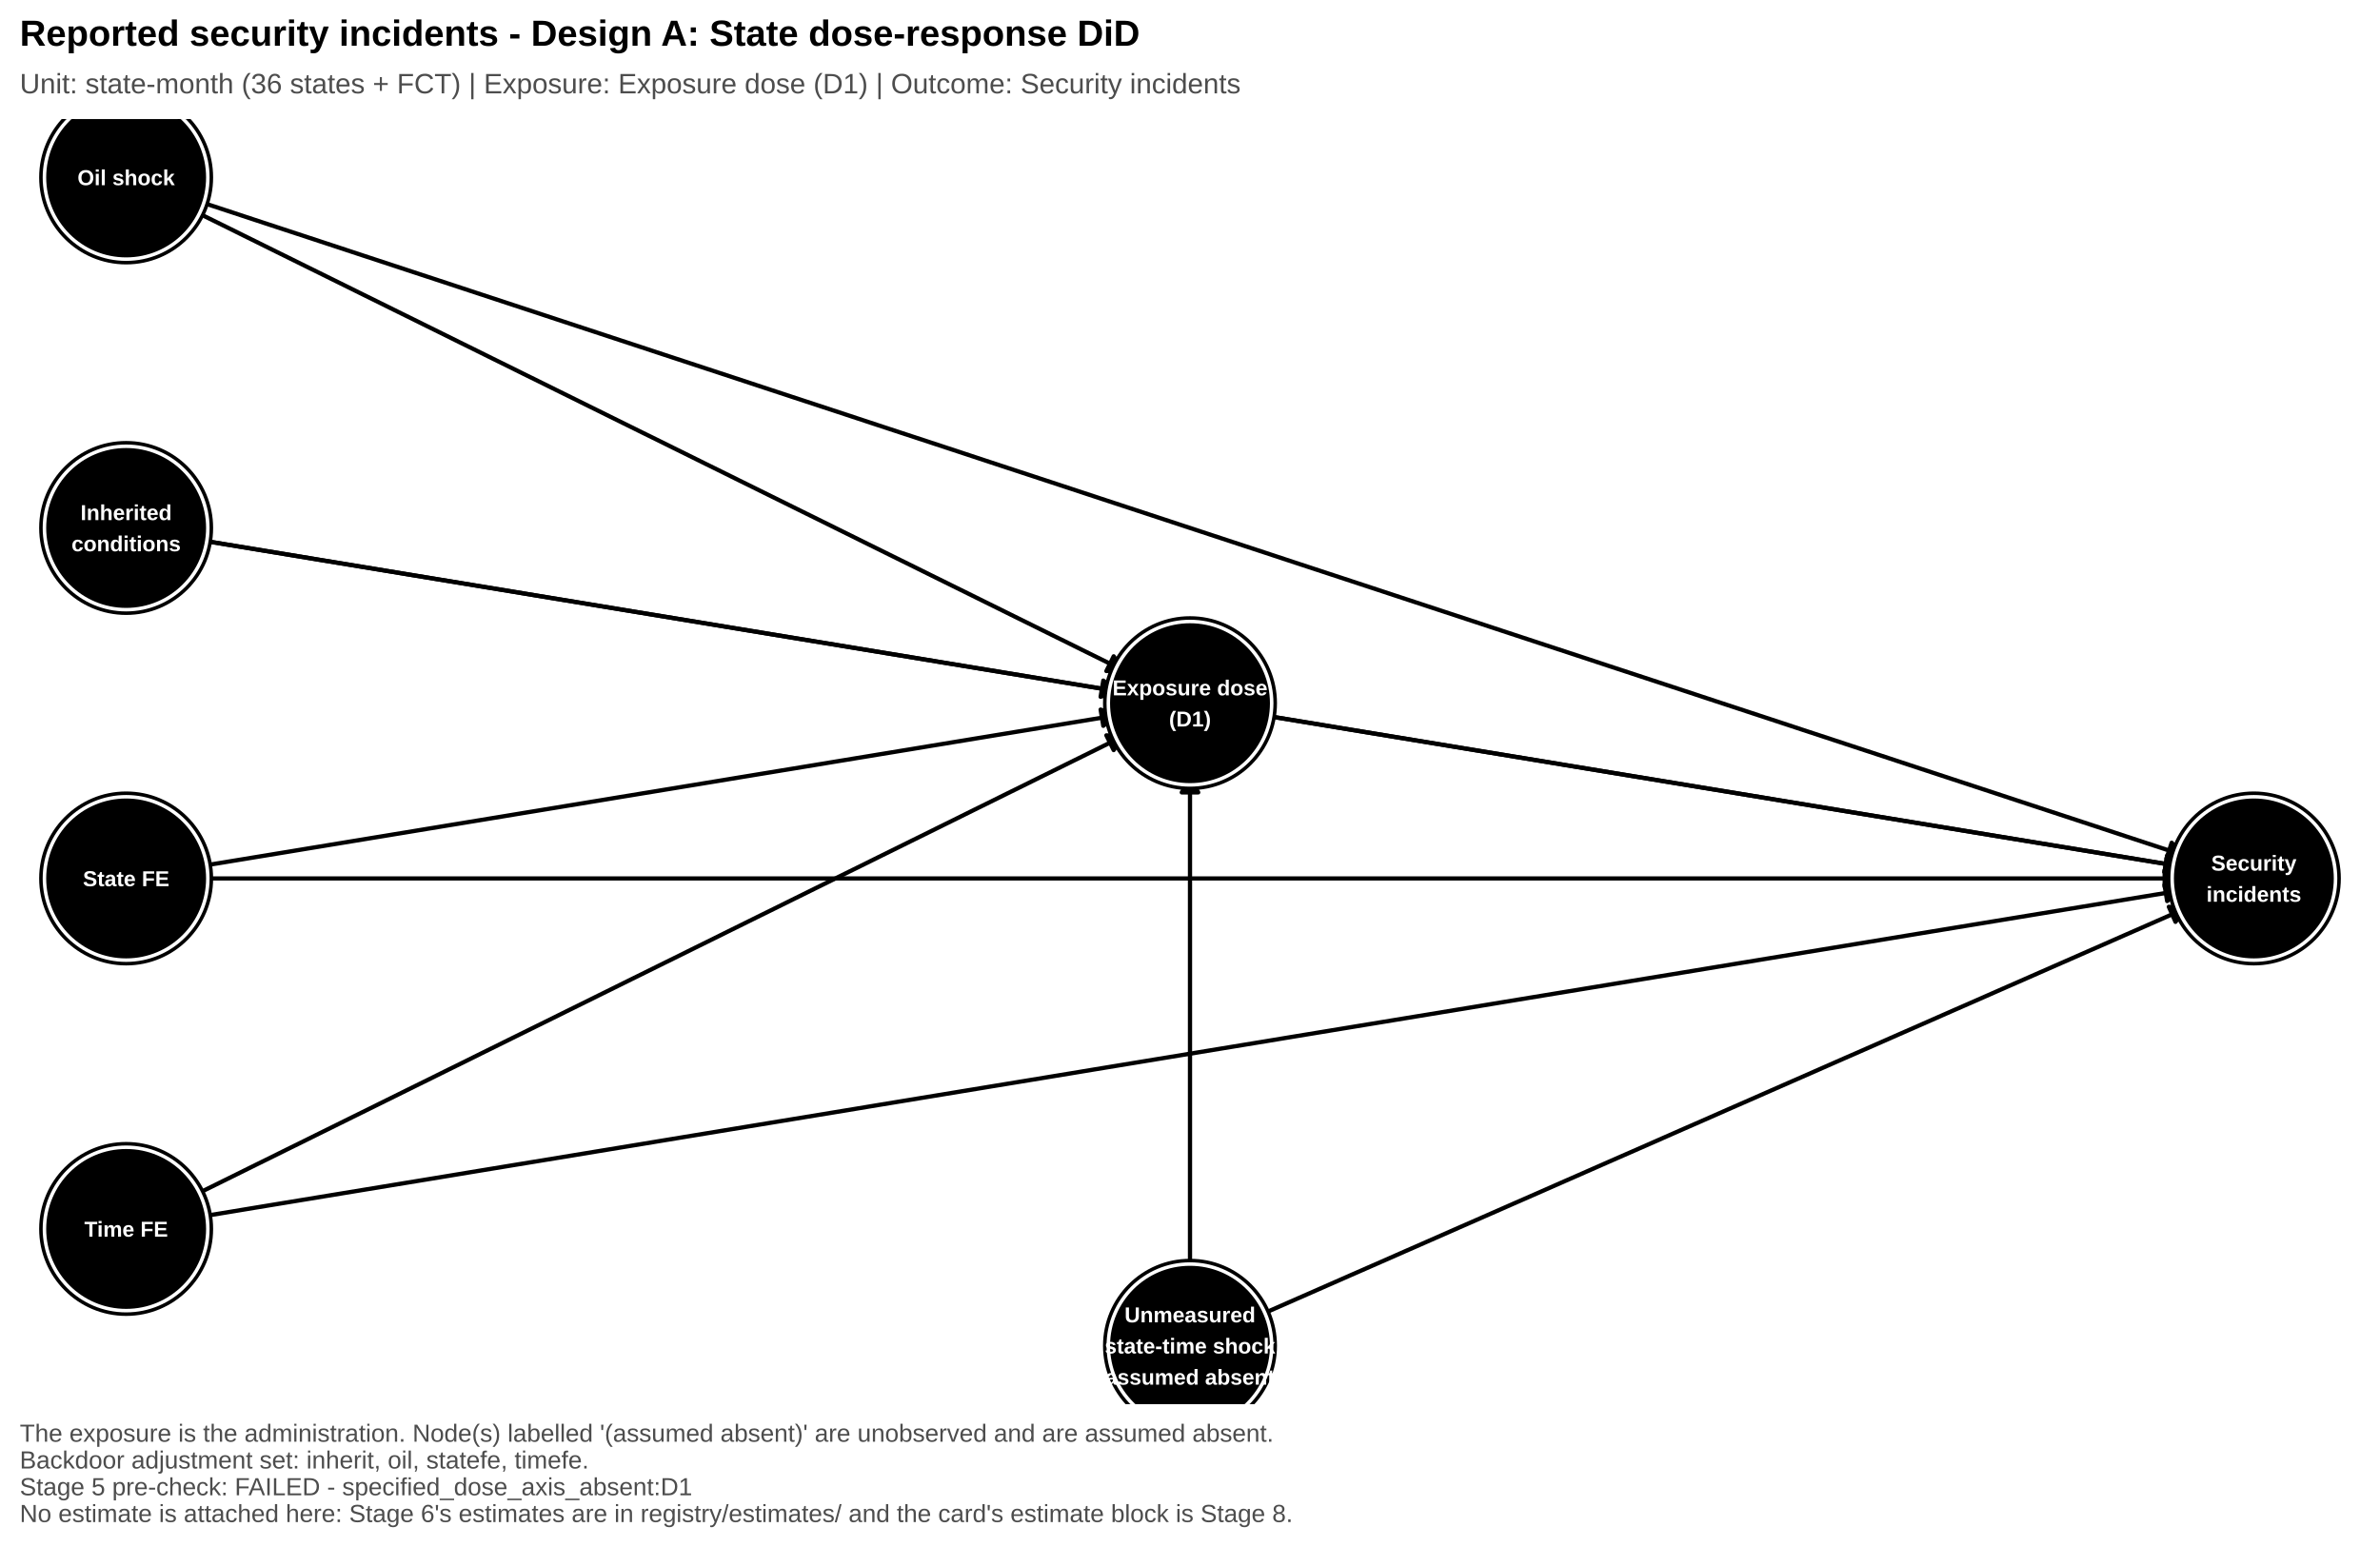
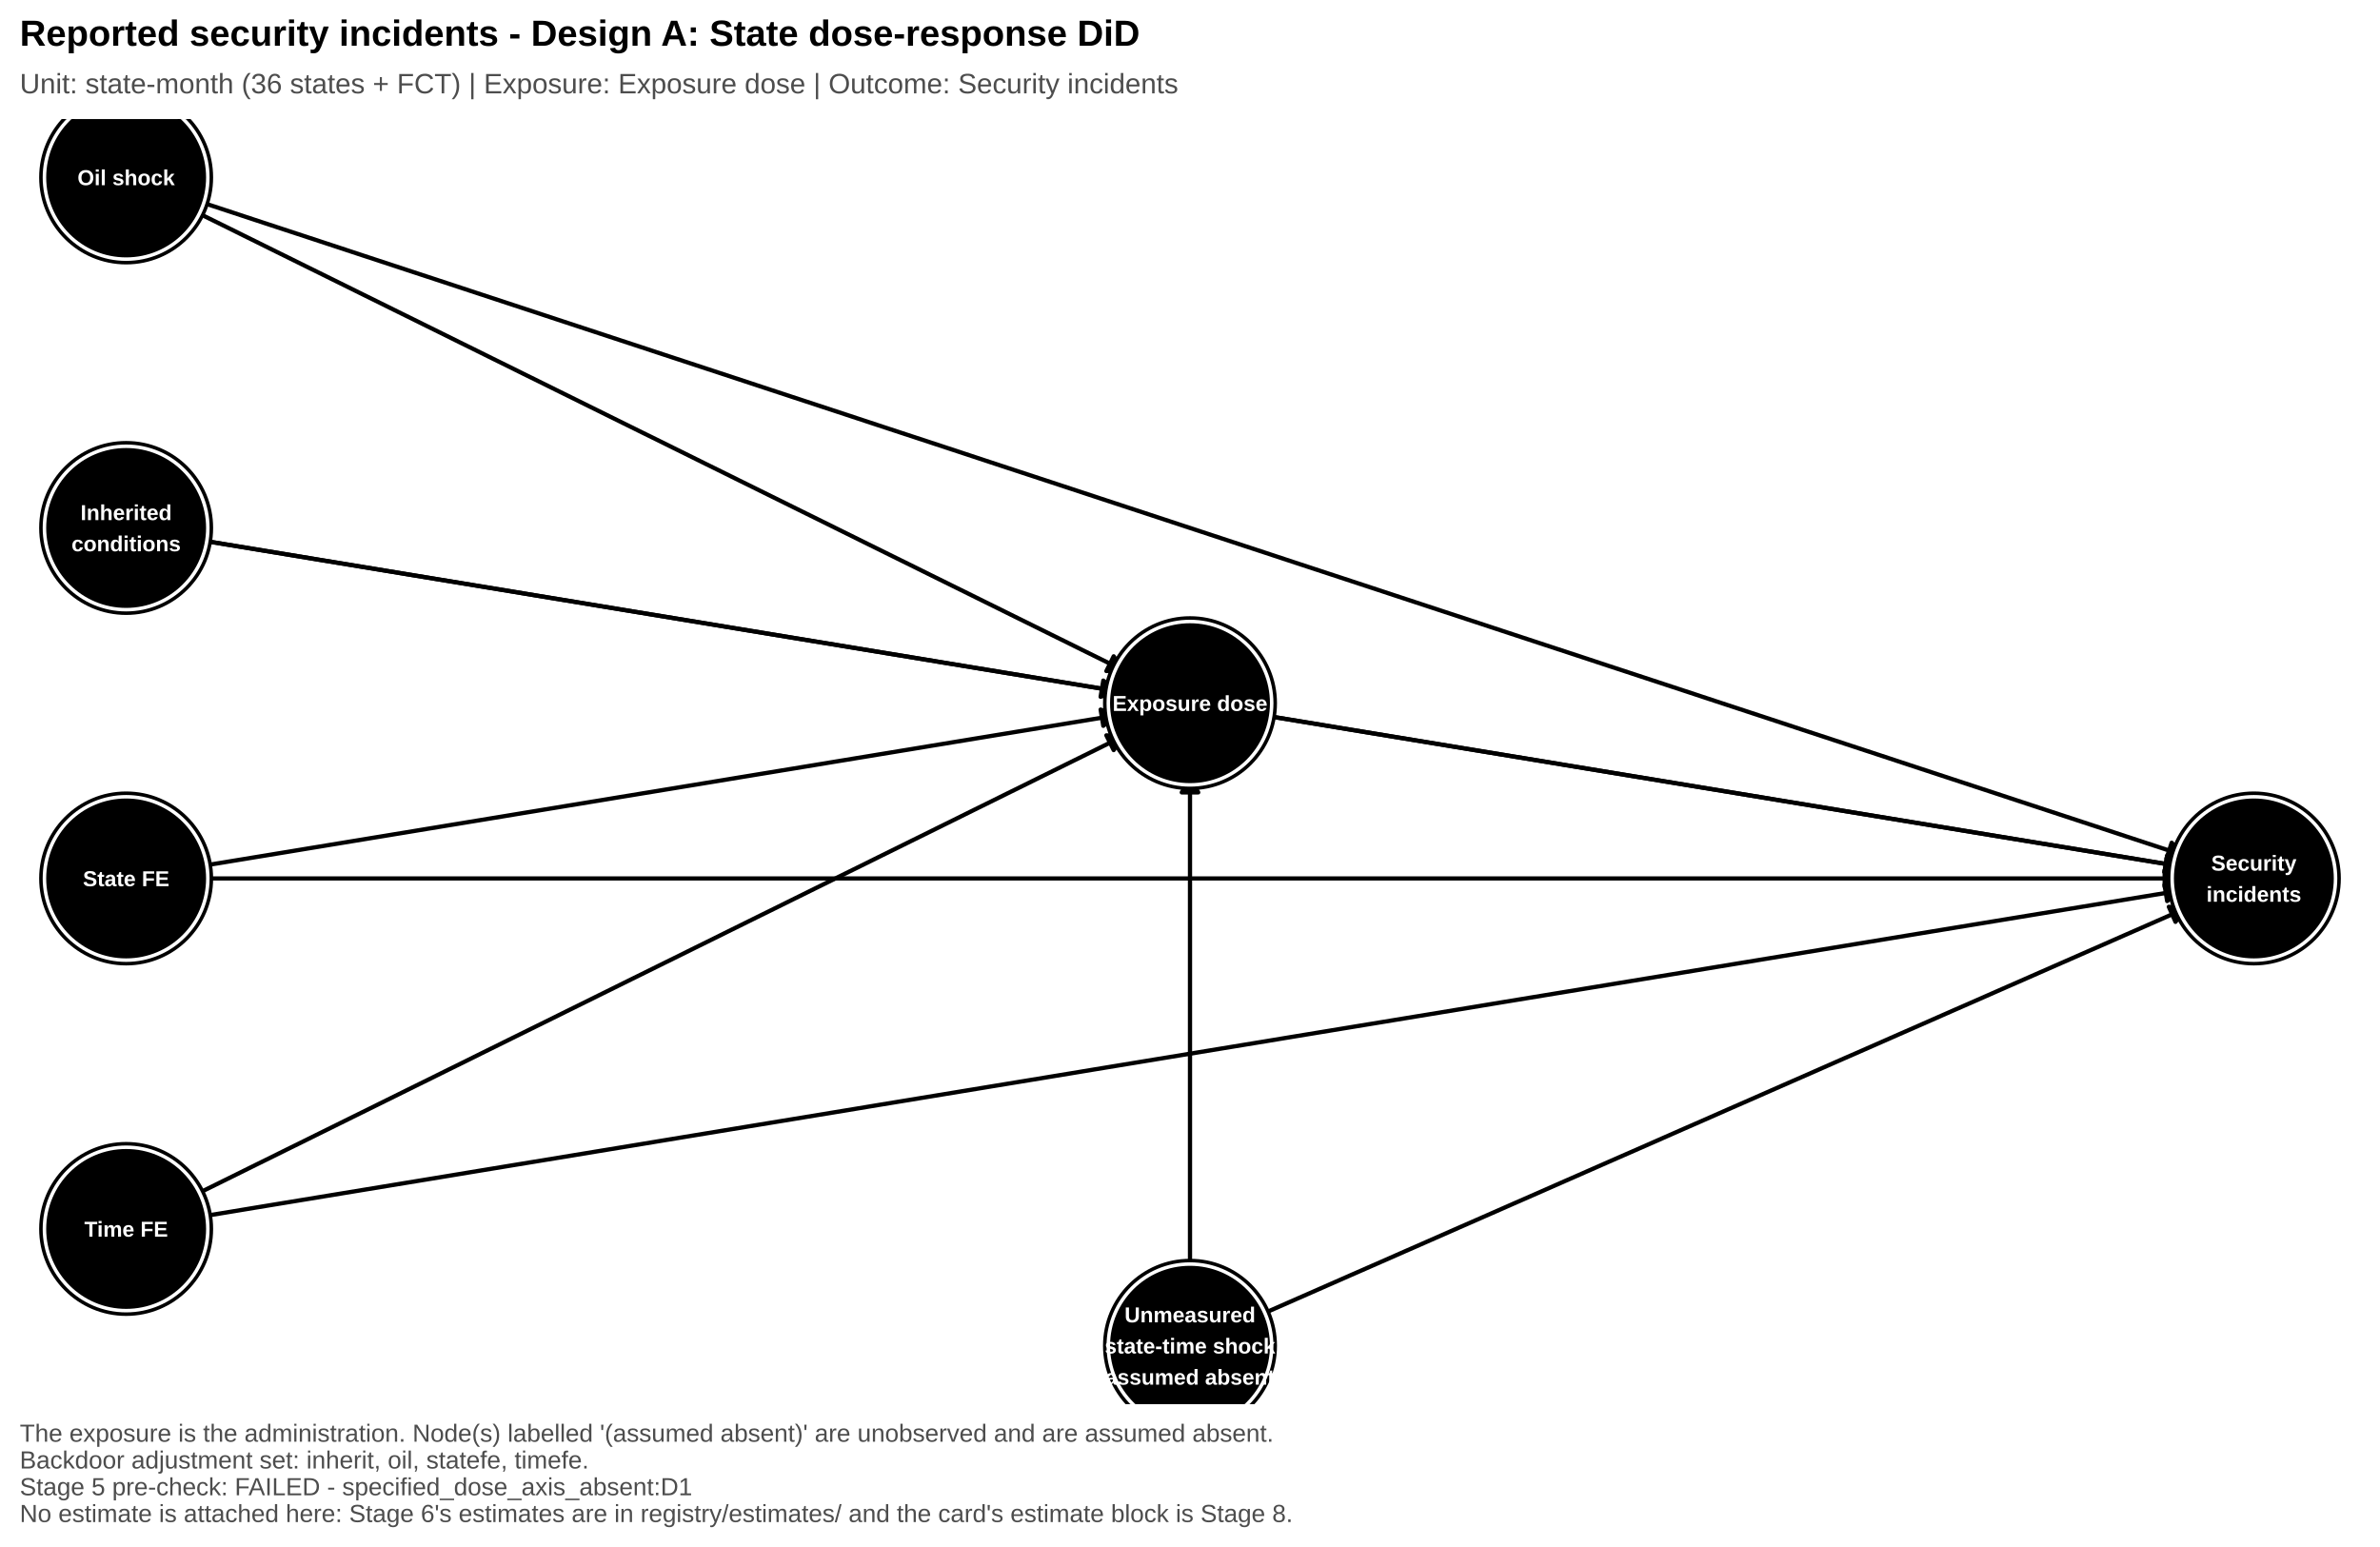
<svg xmlns="http://www.w3.org/2000/svg" width="720.00pt" height="468.00pt" viewBox="0 0 720.00 468.00">
  <g class="svglite">
    <defs>
      <style type="text/css">
    .svglite line, .svglite polyline, .svglite polygon, .svglite path, .svglite rect, .svglite circle {
      fill: none;
      stroke: #000000;
      stroke-linecap: round;
      stroke-linejoin: round;
      stroke-miterlimit: 10.00;
    }
    .svglite text {
      white-space: pre;
    }
    .svglite g.glyphgroup path {
      fill: inherit;
      stroke: none;
    }
  </style>
    </defs>
    <rect width="100%" height="100%" style="stroke: none; fill: #FFFFFF;" />
    <defs>
      <clipPath id="cpMC4wMHw3MjAuMDB8MC4wMHw0NjguMDA=">
        <rect x="0.00" y="0.00" width="720.00" height="468.00" />
      </clipPath>
    </defs>
    <g clip-path="url(#cpMC4wMHw3MjAuMDB8MC4wMHw0NjguMDA=)">
      <rect x="0.00" y="-0" width="720.00" height="468.00" style="stroke-width: 1.16; stroke: none; fill: #FFFFFF;" />
    </g>
    <defs>
      <clipPath id="cpNS45OHw3MTQuMDJ8MzYuMDF8NDI0Ljgw">
        <rect x="5.98" y="36.01" width="708.04" height="388.78" />
      </clipPath>
    </defs>
    <g clip-path="url(#cpNS45OHw3MTQuMDJ8MzYuMDF8NDI0Ljgw)">
      <polyline points="382.38,216.42 382.76,216.48 386.01,217.02 389.26,217.55 392.51,218.09 395.76,218.62 399.01,219.16 402.26,219.69 405.51,220.23 408.76,220.77 412.01,221.30 415.27,221.84 418.52,222.37 421.77,222.91 425.02,223.44 428.27,223.98 431.52,224.51 434.77,225.05 438.02,225.58 441.27,226.12 444.52,226.66 447.77,227.19 451.03,227.73 454.28,228.26 457.53,228.80 460.78,229.33 464.03,229.87 467.28,230.40 470.53,230.94 473.78,231.48 477.03,232.01 480.28,232.55 483.53,233.08 486.78,233.62 490.04,234.15 493.29,234.69 496.54,235.22 499.79,235.76 503.04,236.30 506.29,236.83 509.54,237.37 512.79,237.90 516.04,238.44 519.29,238.97 522.54,239.51 525.80,240.04 529.05,240.58 532.30,241.11 535.55,241.65 538.80,242.19 542.05,242.72 545.30,243.26 548.55,243.79 551.80,244.33 555.05,244.86 558.30,245.40 561.56,245.93 564.81,246.47 568.06,247.01 571.31,247.54 574.56,248.08 577.81,248.61 581.06,249.15 584.31,249.68 587.56,250.22 590.81,250.75 594.06,251.29 597.32,251.83 600.57,252.36 603.82,252.90 607.07,253.43 610.32,253.97 613.57,254.50 616.82,255.04 620.07,255.57 623.32,256.11 626.57,256.64 629.82,257.18 633.08,257.72 636.33,258.25 639.58,258.79 642.83,259.32 646.08,259.86 649.33,260.39 652.58,260.93 655.83,261.46 659.08,262.00 659.46,262.06 " style="stroke-width: 1.28; stroke-linecap: butt;" />
      <polygon points="654.80,263.82 659.46,262.06 655.61,258.90 " style="stroke-width: 1.28; stroke-linecap: butt; fill: #000000;" />
      <polyline points="60.54,163.40 64.17,164.00 70.67,165.07 77.17,166.14 83.67,167.21 90.18,168.28 96.68,169.36 103.18,170.43 109.68,171.50 116.18,172.57 122.68,173.64 129.19,174.71 135.69,175.78 142.19,176.85 148.69,177.92 155.19,178.99 161.70,180.07 168.20,181.14 174.70,182.21 181.20,183.28 187.70,184.35 194.20,185.42 200.71,186.49 207.21,187.56 213.71,188.63 220.21,189.71 226.71,190.78 233.22,191.85 239.72,192.92 246.22,193.99 252.72,195.06 259.22,196.13 265.72,197.20 272.23,198.27 278.73,199.34 285.23,200.42 291.73,201.49 298.23,202.56 304.73,203.63 311.24,204.70 317.74,205.77 324.24,206.84 330.74,207.91 337.24,208.98 343.75,210.05 350.25,211.13 356.75,212.20 363.25,213.27 369.75,214.34 376.25,215.41 382.76,216.48 389.26,217.55 395.76,218.62 402.26,219.69 408.76,220.77 415.27,221.84 421.77,222.91 428.27,223.98 434.77,225.05 441.27,226.12 447.77,227.19 454.28,228.26 460.78,229.33 467.28,230.40 473.78,231.48 480.28,232.55 486.78,233.62 493.29,234.69 499.79,235.76 506.29,236.83 512.79,237.90 519.29,238.97 525.80,240.04 532.30,241.11 538.80,242.19 545.30,243.26 551.80,244.33 558.30,245.40 564.81,246.47 571.31,247.54 577.81,248.61 584.31,249.68 590.81,250.75 597.32,251.83 603.82,252.90 610.32,253.97 616.82,255.04 623.32,256.11 629.82,257.18 636.33,258.25 642.83,259.32 649.33,260.39 655.83,261.46 659.46,262.06 " style="stroke-width: 1.28; stroke-linecap: butt;" />
      <polygon points="654.80,263.82 659.46,262.06 655.61,258.90 " style="stroke-width: 1.28; stroke-linecap: butt; fill: #000000;" />
      <polyline points="60.54,163.40 60.92,163.46 64.17,164.00 67.42,164.54 70.67,165.07 73.92,165.61 77.17,166.14 80.42,166.68 83.67,167.21 86.92,167.75 90.18,168.28 93.43,168.82 96.68,169.36 99.93,169.89 103.18,170.43 106.43,170.96 109.68,171.50 112.93,172.03 116.18,172.57 119.43,173.10 122.68,173.64 125.94,174.18 129.19,174.71 132.44,175.25 135.69,175.78 138.94,176.32 142.19,176.85 145.44,177.39 148.69,177.92 151.94,178.46 155.19,178.99 158.44,179.53 161.70,180.07 164.95,180.60 168.20,181.14 171.45,181.67 174.70,182.21 177.95,182.74 181.20,183.28 184.45,183.81 187.70,184.35 190.95,184.89 194.20,185.42 197.46,185.96 200.71,186.49 203.96,187.03 207.21,187.56 210.46,188.10 213.71,188.63 216.96,189.17 220.21,189.71 223.46,190.24 226.71,190.78 229.96,191.31 233.22,191.85 236.47,192.38 239.72,192.92 242.97,193.45 246.22,193.99 249.47,194.52 252.72,195.06 255.97,195.60 259.22,196.13 262.47,196.67 265.72,197.20 268.97,197.74 272.23,198.27 275.48,198.81 278.73,199.34 281.98,199.88 285.23,200.42 288.48,200.95 291.73,201.49 294.98,202.02 298.23,202.56 301.48,203.09 304.73,203.63 307.99,204.16 311.24,204.70 314.49,205.24 317.74,205.77 320.99,206.31 324.24,206.84 327.49,207.38 330.74,207.91 333.99,208.45 337.24,208.98 337.62,209.05 " style="stroke-width: 1.28; stroke-linecap: butt;" />
      <polygon points="332.96,210.80 337.62,209.05 333.77,205.89 " style="stroke-width: 1.28; stroke-linecap: butt; fill: #000000;" />
      <polyline points="59.70,60.78 64.17,62.25 70.67,64.39 77.17,66.54 83.67,68.68 90.18,70.82 96.68,72.96 103.18,75.10 109.68,77.25 116.18,79.39 122.68,81.53 129.19,83.67 135.69,85.81 142.19,87.96 148.69,90.10 155.19,92.24 161.70,94.38 168.20,96.53 174.70,98.67 181.20,100.81 187.70,102.95 194.20,105.09 200.71,107.24 207.21,109.38 213.71,111.52 220.21,113.66 226.71,115.80 233.22,117.95 239.72,120.09 246.22,122.23 252.72,124.37 259.22,126.51 265.72,128.66 272.23,130.80 278.73,132.94 285.23,135.08 291.73,137.22 298.23,139.37 304.73,141.51 311.24,143.65 317.74,145.79 324.24,147.93 330.74,150.08 337.24,152.22 343.75,154.36 350.25,156.50 356.75,158.65 363.25,160.79 369.75,162.93 376.25,165.07 382.76,167.21 389.26,169.36 395.76,171.50 402.26,173.64 408.76,175.78 415.27,177.92 421.77,180.07 428.27,182.21 434.77,184.35 441.27,186.49 447.77,188.63 454.28,190.78 460.78,192.92 467.28,195.06 473.78,197.20 480.28,199.34 486.78,201.49 493.29,203.63 499.79,205.77 506.29,207.91 512.79,210.05 519.29,212.20 525.80,214.34 532.30,216.48 538.80,218.62 545.30,220.77 551.80,222.91 558.30,225.05 564.81,227.19 571.31,229.33 577.81,231.48 584.31,233.62 590.81,235.76 597.32,237.90 603.82,240.04 610.32,242.19 616.82,244.33 623.32,246.47 629.82,248.61 636.33,250.75 642.83,252.90 649.33,255.04 655.83,257.18 660.30,258.65 " style="stroke-width: 1.28; stroke-linecap: butt;" />
      <polygon points="655.42,259.67 660.30,258.65 656.98,254.94 " style="stroke-width: 1.28; stroke-linecap: butt; fill: #000000;" />
      <polyline points="58.49,63.73 60.92,64.93 64.17,66.54 67.42,68.14 70.67,69.75 73.92,71.36 77.17,72.96 80.42,74.57 83.67,76.18 86.92,77.78 90.18,79.39 93.43,81.00 96.68,82.60 99.93,84.21 103.18,85.81 106.43,87.42 109.68,89.03 112.93,90.63 116.18,92.24 119.43,93.85 122.68,95.45 125.94,97.06 129.19,98.67 132.44,100.27 135.69,101.88 138.94,103.49 142.19,105.09 145.44,106.70 148.69,108.31 151.94,109.91 155.19,111.52 158.44,113.13 161.70,114.73 164.95,116.34 168.20,117.95 171.45,119.55 174.70,121.16 177.95,122.77 181.20,124.37 184.45,125.98 187.70,127.59 190.95,129.19 194.20,130.80 197.46,132.40 200.71,134.01 203.96,135.62 207.21,137.22 210.46,138.83 213.71,140.44 216.96,142.04 220.21,143.65 223.46,145.26 226.71,146.86 229.96,148.47 233.22,150.08 236.47,151.68 239.72,153.29 242.97,154.90 246.22,156.50 249.47,158.11 252.72,159.72 255.97,161.32 259.22,162.93 262.47,164.54 265.72,166.14 268.97,167.75 272.23,169.36 275.48,170.96 278.73,172.57 281.98,174.18 285.23,175.78 288.48,177.39 291.73,178.99 294.98,180.60 298.23,182.21 301.48,183.81 304.73,185.42 307.99,187.03 311.24,188.63 314.49,190.24 317.74,191.85 320.99,193.45 324.24,195.06 327.49,196.67 330.74,198.27 333.99,199.88 337.24,201.49 339.67,202.69 " style="stroke-width: 1.28; stroke-linecap: butt;" />
      <polygon points="334.70,203.01 339.67,202.69 336.91,198.54 " style="stroke-width: 1.28; stroke-linecap: butt; fill: #000000;" />
      <polyline points="60.84,265.75 64.17,265.75 70.67,265.75 77.17,265.75 83.67,265.75 90.18,265.75 96.68,265.75 103.18,265.75 109.68,265.75 116.18,265.75 122.68,265.75 129.19,265.75 135.69,265.75 142.19,265.75 148.69,265.75 155.19,265.75 161.70,265.75 168.20,265.75 174.70,265.75 181.20,265.75 187.70,265.75 194.20,265.75 200.71,265.75 207.21,265.75 213.71,265.75 220.21,265.75 226.71,265.75 233.22,265.75 239.72,265.75 246.22,265.75 252.72,265.75 259.22,265.75 265.72,265.75 272.23,265.75 278.73,265.75 285.23,265.75 291.73,265.75 298.23,265.75 304.73,265.75 311.24,265.75 317.74,265.75 324.24,265.75 330.74,265.75 337.24,265.75 343.75,265.75 350.25,265.75 356.75,265.75 363.25,265.75 369.75,265.75 376.25,265.75 382.76,265.75 389.26,265.75 395.76,265.75 402.26,265.75 408.76,265.75 415.27,265.75 421.77,265.75 428.27,265.75 434.77,265.75 441.27,265.75 447.77,265.75 454.28,265.75 460.78,265.75 467.28,265.75 473.78,265.75 480.28,265.75 486.78,265.75 493.29,265.75 499.79,265.75 506.29,265.75 512.79,265.75 519.29,265.75 525.80,265.75 532.30,265.75 538.80,265.75 545.30,265.75 551.80,265.75 558.30,265.75 564.81,265.75 571.31,265.75 577.81,265.75 584.31,265.75 590.81,265.75 597.32,265.75 603.82,265.75 610.32,265.75 616.82,265.75 623.32,265.75 629.82,265.75 636.33,265.75 642.83,265.75 649.33,265.75 655.83,265.75 659.16,265.75 " style="stroke-width: 1.28; stroke-linecap: butt;" />
      <polygon points="654.85,268.24 659.16,265.75 654.85,263.26 " style="stroke-width: 1.28; stroke-linecap: butt; fill: #000000;" />
      <polyline points="60.54,262.06 60.92,262.00 64.17,261.46 67.42,260.93 70.67,260.39 73.92,259.86 77.17,259.32 80.42,258.79 83.67,258.25 86.92,257.72 90.18,257.18 93.43,256.64 96.68,256.11 99.93,255.57 103.18,255.04 106.43,254.50 109.68,253.97 112.93,253.43 116.18,252.90 119.43,252.36 122.68,251.83 125.94,251.29 129.19,250.75 132.44,250.22 135.69,249.68 138.94,249.15 142.19,248.61 145.44,248.08 148.69,247.54 151.94,247.01 155.19,246.47 158.44,245.93 161.70,245.40 164.95,244.86 168.20,244.33 171.45,243.79 174.70,243.26 177.95,242.72 181.20,242.19 184.45,241.65 187.70,241.11 190.95,240.58 194.20,240.04 197.46,239.51 200.71,238.97 203.96,238.44 207.21,237.90 210.46,237.37 213.71,236.83 216.96,236.30 220.21,235.76 223.46,235.22 226.71,234.69 229.96,234.15 233.22,233.62 236.47,233.08 239.72,232.55 242.97,232.01 246.22,231.48 249.47,230.94 252.72,230.40 255.97,229.87 259.22,229.33 262.47,228.80 265.72,228.26 268.97,227.73 272.23,227.19 275.48,226.66 278.73,226.12 281.98,225.58 285.23,225.05 288.48,224.51 291.73,223.98 294.98,223.44 298.23,222.91 301.48,222.37 304.73,221.84 307.99,221.30 311.24,220.77 314.49,220.23 317.74,219.69 320.99,219.16 324.24,218.62 327.49,218.09 330.74,217.55 333.99,217.02 337.24,216.48 337.62,216.42 " style="stroke-width: 1.28; stroke-linecap: butt;" />
      <polygon points="333.77,219.58 337.62,216.42 332.96,214.66 " style="stroke-width: 1.28; stroke-linecap: butt; fill: #000000;" />
      <polyline points="60.54,368.09 64.17,367.50 70.67,366.43 77.17,365.35 83.67,364.28 90.18,363.21 96.68,362.14 103.18,361.07 109.68,360.00 116.18,358.93 122.68,357.86 129.19,356.79 135.69,355.72 142.19,354.64 148.69,353.57 155.19,352.50 161.70,351.43 168.20,350.36 174.70,349.29 181.20,348.22 187.70,347.15 194.20,346.08 200.71,345.00 207.21,343.93 213.71,342.86 220.21,341.79 226.71,340.72 233.22,339.65 239.72,338.58 246.22,337.51 252.72,336.44 259.22,335.37 265.72,334.29 272.23,333.22 278.73,332.15 285.23,331.08 291.73,330.01 298.23,328.94 304.73,327.87 311.24,326.80 317.74,325.73 324.24,324.66 330.74,323.58 337.24,322.51 343.75,321.44 350.25,320.37 356.75,319.30 363.25,318.23 369.75,317.16 376.25,316.09 382.76,315.02 389.26,313.94 395.76,312.87 402.26,311.80 408.76,310.73 415.27,309.66 421.77,308.59 428.27,307.52 434.77,306.45 441.27,305.38 447.77,304.31 454.28,303.23 460.78,302.16 467.28,301.09 473.78,300.02 480.28,298.95 486.78,297.88 493.29,296.81 499.79,295.74 506.29,294.67 512.79,293.60 519.29,292.52 525.80,291.45 532.30,290.38 538.80,289.31 545.30,288.24 551.80,287.17 558.30,286.10 564.81,285.03 571.31,283.96 577.81,282.88 584.31,281.81 590.81,280.74 597.32,279.67 603.82,278.60 610.32,277.53 616.82,276.46 623.32,275.39 629.82,274.32 636.33,273.25 642.83,272.17 649.33,271.10 655.83,270.03 659.46,269.43 " style="stroke-width: 1.28; stroke-linecap: butt;" />
      <polygon points="655.61,272.59 659.46,269.43 654.80,267.68 " style="stroke-width: 1.28; stroke-linecap: butt; fill: #000000;" />
      <polyline points="58.49,361.73 60.92,360.53 64.17,358.93 67.42,357.32 70.67,355.72 73.92,354.11 77.17,352.50 80.42,350.90 83.67,349.29 86.92,347.68 90.18,346.08 93.43,344.47 96.68,342.86 99.93,341.26 103.18,339.65 106.43,338.04 109.68,336.44 112.93,334.83 116.18,333.22 119.43,331.62 122.68,330.01 125.94,328.40 129.19,326.80 132.44,325.19 135.69,323.58 138.94,321.98 142.19,320.37 145.44,318.76 148.69,317.16 151.94,315.55 155.19,313.94 158.44,312.34 161.70,310.73 164.95,309.13 168.20,307.52 171.45,305.91 174.70,304.31 177.95,302.70 181.20,301.09 184.45,299.49 187.70,297.88 190.95,296.27 194.20,294.67 197.46,293.06 200.71,291.45 203.96,289.85 207.21,288.24 210.46,286.63 213.71,285.03 216.96,283.42 220.21,281.81 223.46,280.21 226.71,278.60 229.96,276.99 233.22,275.39 236.47,273.78 239.72,272.17 242.97,270.57 246.22,268.96 249.47,267.36 252.72,265.75 255.97,264.14 259.22,262.54 262.47,260.93 265.72,259.32 268.97,257.72 272.23,256.11 275.48,254.50 278.73,252.90 281.98,251.29 285.23,249.68 288.48,248.08 291.73,246.47 294.98,244.86 298.23,243.26 301.48,241.65 304.73,240.04 307.99,238.44 311.24,236.83 314.49,235.22 317.74,233.62 320.99,232.01 324.24,230.40 327.49,228.80 330.74,227.19 333.99,225.58 337.24,223.98 339.67,222.78 " style="stroke-width: 1.28; stroke-linecap: butt;" />
      <polygon points="336.91,226.92 339.67,222.78 334.70,222.46 " style="stroke-width: 1.28; stroke-linecap: butt; fill: #000000;" />
      <polyline points="380.76,398.00 382.76,397.13 386.01,395.70 389.26,394.27 392.51,392.84 395.76,391.42 399.01,389.99 402.26,388.56 405.51,387.13 408.76,385.70 412.01,384.28 415.27,382.85 418.52,381.42 421.77,379.99 425.02,378.56 428.27,377.14 431.52,375.71 434.77,374.28 438.02,372.85 441.27,371.42 444.52,370.00 447.77,368.57 451.03,367.14 454.28,365.71 457.53,364.28 460.78,362.86 464.03,361.43 467.28,360.00 470.53,358.57 473.78,357.14 477.03,355.72 480.28,354.29 483.53,352.86 486.78,351.43 490.04,350.00 493.29,348.58 496.54,347.15 499.79,345.72 503.04,344.29 506.29,342.86 509.54,341.43 512.79,340.01 516.04,338.58 519.29,337.15 522.54,335.72 525.80,334.29 529.05,332.87 532.30,331.44 535.55,330.01 538.80,328.58 542.05,327.15 545.30,325.73 548.55,324.30 551.80,322.87 555.05,321.44 558.30,320.01 561.56,318.59 564.81,317.16 568.06,315.73 571.31,314.30 574.56,312.87 577.81,311.45 581.06,310.02 584.31,308.59 587.56,307.16 590.81,305.73 594.06,304.31 597.32,302.88 600.57,301.45 603.82,300.02 607.07,298.59 610.32,297.17 613.57,295.74 616.82,294.31 620.07,292.88 623.32,291.45 626.57,290.03 629.82,288.60 633.08,287.17 636.33,285.74 639.58,284.31 642.83,282.88 646.08,281.46 649.33,280.03 652.58,278.60 655.83,277.17 659.08,275.74 661.08,274.87 " style="stroke-width: 1.28; stroke-linecap: butt;" />
      <polygon points="658.13,278.88 661.08,274.87 656.12,274.32 " style="stroke-width: 1.28; stroke-linecap: butt; fill: #000000;" />
      <polyline points="360.00,384.45 360.00,383.56 360.00,381.60 360.00,379.63 360.00,377.67 360.00,375.71 360.00,373.74 360.00,371.78 360.00,369.82 360.00,367.85 360.00,365.89 360.00,363.93 360.00,361.96 360.00,360.00 360.00,358.04 360.00,356.07 360.00,354.11 360.00,352.15 360.00,350.18 360.00,348.22 360.00,346.25 360.00,344.29 360.00,342.33 360.00,340.36 360.00,338.40 360.00,336.44 360.00,334.47 360.00,332.51 360.00,330.55 360.00,328.58 360.00,326.62 360.00,324.66 360.00,322.69 360.00,320.73 360.00,318.76 360.00,316.80 360.00,314.84 360.00,312.87 360.00,310.91 360.00,308.95 360.00,306.98 360.00,305.02 360.00,303.06 360.00,301.09 360.00,299.13 360.00,297.17 360.00,295.20 360.00,293.24 360.00,291.27 360.00,289.31 360.00,287.35 360.00,285.38 360.00,283.42 360.00,281.46 360.00,279.49 360.00,277.53 360.00,275.57 360.00,273.60 360.00,271.64 360.00,269.68 360.00,267.71 360.00,265.75 360.00,263.78 360.00,261.82 360.00,259.86 360.00,257.89 360.00,255.93 360.00,253.97 360.00,252.00 360.00,250.04 360.00,248.08 360.00,246.11 360.00,244.15 360.00,242.19 360.00,240.22 360.00,238.26 360.00,236.30 360.00,235.41 " style="stroke-width: 1.28; stroke-linecap: butt;" />
      <polygon points="362.49,239.72 360.00,235.41 357.51,239.72 " style="stroke-width: 1.28; stroke-linecap: butt; fill: #000000;" />
      <circle cx="681.84" cy="265.75" r="25.96" style="stroke-width: 0.71; fill: #000000;" />
      <circle cx="360.00" cy="212.73" r="25.96" style="stroke-width: 0.71; fill: #000000;" />
      <circle cx="38.16" cy="159.72" r="25.96" style="stroke-width: 0.71; fill: #000000;" />
      <circle cx="38.16" cy="53.68" r="25.96" style="stroke-width: 0.71; fill: #000000;" />
      <circle cx="38.16" cy="265.75" r="25.96" style="stroke-width: 0.71; fill: #000000;" />
      <circle cx="38.16" cy="371.78" r="25.96" style="stroke-width: 0.71; fill: #000000;" />
      <circle cx="360.00" cy="407.12" r="25.96" style="stroke-width: 0.71; fill: #000000;" />
      <circle cx="681.84" cy="265.75" r="24.89" style="stroke-width: 0.71; stroke: #FFFFFF; fill: #FFFFFF;" />
      <circle cx="360.00" cy="212.73" r="24.89" style="stroke-width: 0.71; stroke: #FFFFFF; fill: #FFFFFF;" />
      <circle cx="38.16" cy="159.72" r="24.89" style="stroke-width: 0.71; stroke: #FFFFFF; fill: #FFFFFF;" />
      <circle cx="38.16" cy="53.68" r="24.89" style="stroke-width: 0.71; stroke: #FFFFFF; fill: #FFFFFF;" />
      <circle cx="38.16" cy="265.75" r="24.89" style="stroke-width: 0.71; stroke: #FFFFFF; fill: #FFFFFF;" />
      <circle cx="38.16" cy="371.78" r="24.89" style="stroke-width: 0.71; stroke: #FFFFFF; fill: #FFFFFF;" />
      <circle cx="360.00" cy="407.12" r="24.89" style="stroke-width: 0.71; stroke: #FFFFFF; fill: #FFFFFF;" />
      <circle cx="681.84" cy="265.75" r="23.83" style="stroke-width: 0.71; fill: #000000;" />
      <circle cx="360.00" cy="212.73" r="23.83" style="stroke-width: 0.71; fill: #000000;" />
      <circle cx="38.16" cy="159.72" r="23.83" style="stroke-width: 0.71; fill: #000000;" />
      <circle cx="38.16" cy="53.68" r="23.83" style="stroke-width: 0.71; fill: #000000;" />
      <circle cx="38.16" cy="265.75" r="23.83" style="stroke-width: 0.71; fill: #000000;" />
      <circle cx="38.16" cy="371.78" r="23.83" style="stroke-width: 0.71; fill: #000000;" />
      <circle cx="360.00" cy="407.12" r="23.83" style="stroke-width: 0.71; fill: #000000;" />
      <text x="681.84" y="263.38" text-anchor="middle" style="font-size: 6.54px; font-weight: bold;fill: #FFFFFF; font-family: &quot;Arial&quot;;" textLength="25.75px" lengthAdjust="spacingAndGlyphs">Security</text>
      <text x="681.84" y="272.80" text-anchor="middle" style="font-size: 6.54px; font-weight: bold;fill: #FFFFFF; font-family: &quot;Arial&quot;;" textLength="28.62px" lengthAdjust="spacingAndGlyphs">incidents</text>
-       <text x="360.00" y="210.36" text-anchor="middle" style="font-size: 6.54px; font-weight: bold;fill: #FFFFFF; font-family: &quot;Arial&quot;;" textLength="46.77px" lengthAdjust="spacingAndGlyphs">Exposure dose</text>
-       <text x="360.00" y="219.78" text-anchor="middle" style="font-size: 6.54px; font-weight: bold;fill: #FFFFFF; font-family: &quot;Arial&quot;;" textLength="12.69px" lengthAdjust="spacingAndGlyphs">(D1)</text>
+       <text x="360.00" y="215.07" text-anchor="middle" style="font-size: 6.54px; font-weight: bold;fill: #FFFFFF; font-family: &quot;Arial&quot;;" textLength="46.77px" lengthAdjust="spacingAndGlyphs">Exposure dose</text>
      <text x="38.16" y="157.34" text-anchor="middle" style="font-size: 6.54px; font-weight: bold;fill: #FFFFFF; font-family: &quot;Arial&quot;;" textLength="27.55px" lengthAdjust="spacingAndGlyphs">Inherited</text>
      <text x="38.16" y="166.77" text-anchor="middle" style="font-size: 6.54px; font-weight: bold;fill: #FFFFFF; font-family: &quot;Arial&quot;;" textLength="32.97px" lengthAdjust="spacingAndGlyphs">conditions</text>
      <text x="38.16" y="56.02" text-anchor="middle" style="font-size: 6.54px; font-weight: bold;fill: #FFFFFF; font-family: &quot;Arial&quot;;" textLength="29.36px" lengthAdjust="spacingAndGlyphs">Oil shock</text>
      <text x="38.16" y="268.09" text-anchor="middle" style="font-size: 6.54px; font-weight: bold;fill: #FFFFFF; font-family: &quot;Arial&quot;;" textLength="26.11px" lengthAdjust="spacingAndGlyphs">State FE</text>
      <text x="38.16" y="374.12" text-anchor="middle" style="font-size: 6.54px; font-weight: bold;fill: #FFFFFF; font-family: &quot;Arial&quot;;" textLength="25.27px" lengthAdjust="spacingAndGlyphs">Time FE</text>
      <text x="360.00" y="400.04" text-anchor="middle" style="font-size: 6.54px; font-weight: bold;fill: #FFFFFF; font-family: &quot;Arial&quot;;" textLength="39.53px" lengthAdjust="spacingAndGlyphs">Unmeasured</text>
      <text x="360.00" y="409.46" text-anchor="middle" style="font-size: 6.54px; font-weight: bold;fill: #FFFFFF; font-family: &quot;Arial&quot;;" textLength="51.47px" lengthAdjust="spacingAndGlyphs">state-time shock</text>
      <text x="360.00" y="418.89" text-anchor="middle" style="font-size: 6.54px; font-weight: bold;fill: #FFFFFF; font-family: &quot;Arial&quot;;" textLength="55.45px" lengthAdjust="spacingAndGlyphs">(assumed absent)</text>
    </g>
    <g clip-path="url(#cpMC4wMHw3MjAuMDB8MC4wMHw0NjguMDA=)">
-       <text x="5.98" y="28.24" style="font-size: 8.50px;fill: #4D4D4D; font-family: &quot;Arial&quot;;" textLength="378.94px" lengthAdjust="spacingAndGlyphs">Unit: state-month (36 states + FCT)  |  Exposure: Exposure dose (D1)  |  Outcome: Security incidents</text>
+       <text x="5.98" y="28.24" style="font-size: 8.50px;fill: #4D4D4D; font-family: &quot;Arial&quot;;" textLength="360.05px" lengthAdjust="spacingAndGlyphs">Unit: state-month (36 states + FCT)  |  Exposure: Exposure dose  |  Outcome: Security incidents</text>
      <text x="5.98" y="13.85" style="font-size: 11.00px; font-weight: bold; font-family: &quot;Arial&quot;;" textLength="338.97px" lengthAdjust="spacingAndGlyphs">Reported security incidents - Design A: State dose-response DiD</text>
      <text x="5.98" y="436.15" style="font-size: 7.50px;fill: #4D4D4D; font-family: &quot;Arial&quot;;" textLength="379.33px" lengthAdjust="spacingAndGlyphs">The exposure is the administration. Node(s) labelled '(assumed absent)' are unobserved and are assumed absent.</text>
      <text x="5.98" y="444.25" style="font-size: 7.50px;fill: #4D4D4D; font-family: &quot;Arial&quot;;" textLength="172.11px" lengthAdjust="spacingAndGlyphs">Backdoor adjustment set: inherit, oil, statefe, timefe.</text>
      <text x="5.98" y="452.35" style="font-size: 7.50px;fill: #4D4D4D; font-family: &quot;Arial&quot;;" textLength="203.44px" lengthAdjust="spacingAndGlyphs">Stage 5 pre-check: FAILED - specified_dose_axis_absent:D1</text>
      <text x="5.98" y="460.45" style="font-size: 7.50px;fill: #4D4D4D; font-family: &quot;Arial&quot;;" textLength="385.05px" lengthAdjust="spacingAndGlyphs">No estimate is attached here: Stage 6's estimates are in registry/estimates/ and the card's estimate block is Stage 8.</text>
    </g>
  </g>
</svg>
